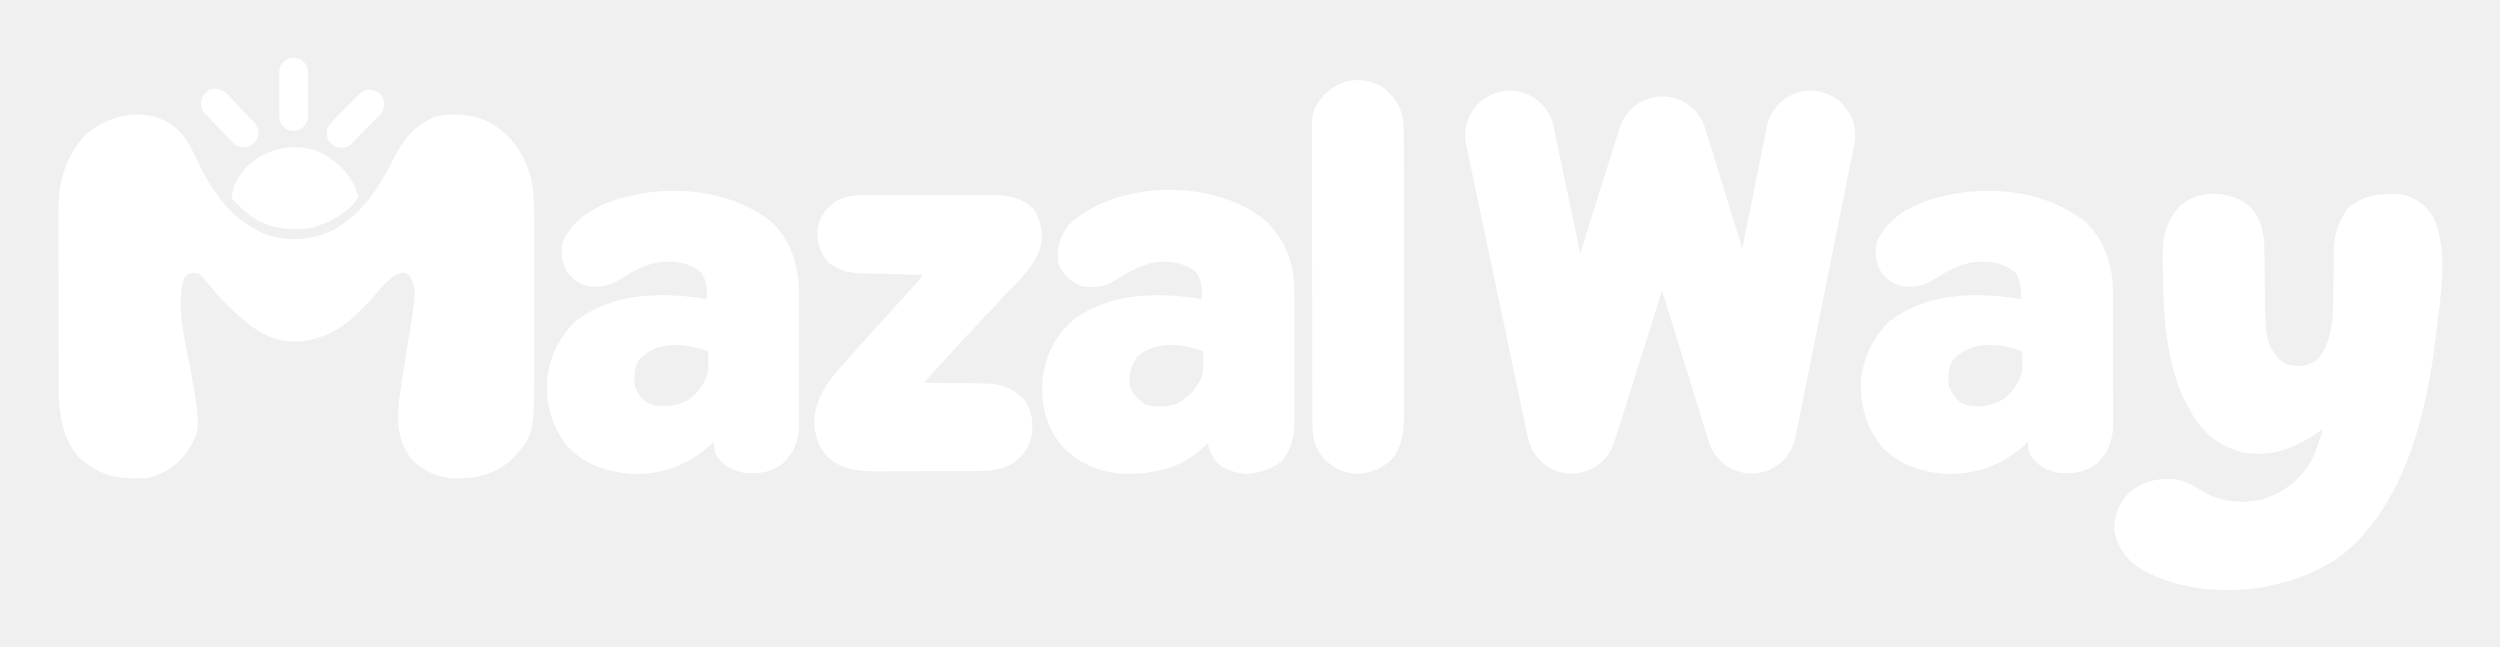
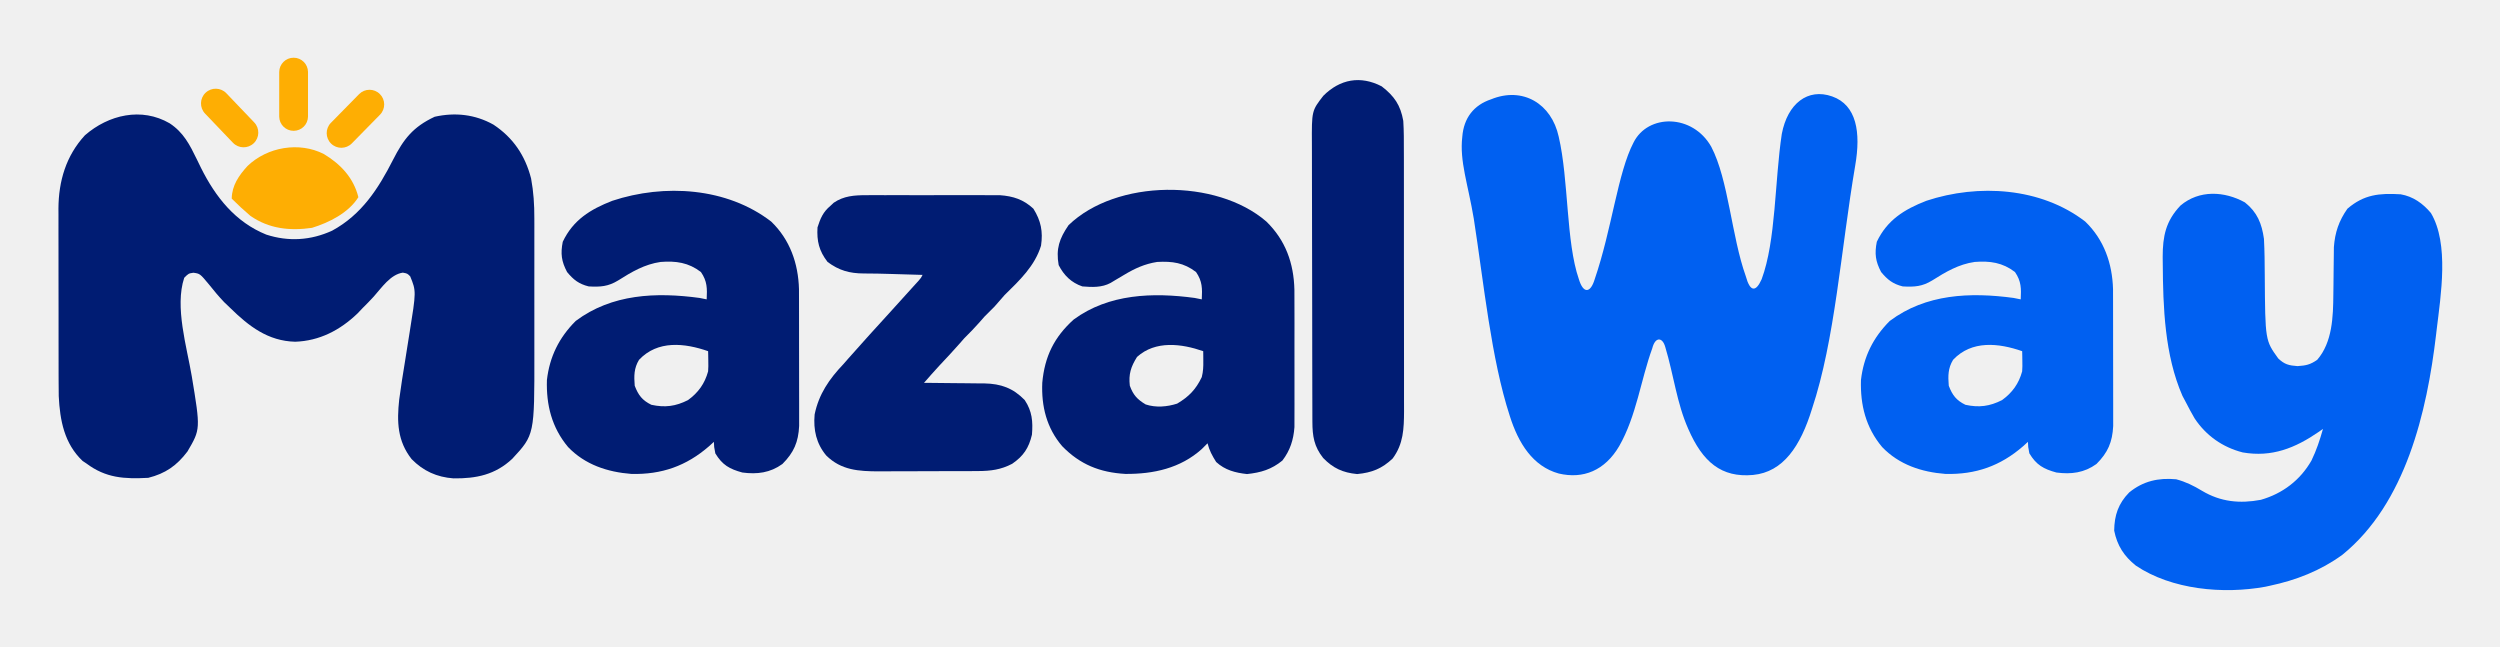
<svg xmlns="http://www.w3.org/2000/svg" viewBox="0 0 1737 449" width="1737" height="449" role="img" aria-labelledby="title">
  <g transform="translate(-56 -146)">
-     <g id="m" fill="#FFFFFF">
+     <g id="m" fill="#001C73">
      <path d="M0 0 C9.691 6.386 13.97 14.905 18.931 25.105 C19.391 26.049 19.85 26.992 20.324 27.965 C20.787 28.916 21.25 29.867 21.727 30.846 C31.882 51.258 45.634 68.636 67.137 77.34 C82.609 82.358 98.08 81.405 112.914 74.609 C133.371 63.482 144.954 45.563 155.278 25.252 C162.582 10.928 169.119 2.504 184.137 -4.535 C198.354 -7.734 212.256 -6.199 225.008 0.949 C238.794 10.098 247.066 22.517 251.137 38.34 C252.859 47.574 253.428 56.628 253.396 66.004 C253.397 66.648 253.397 66.648 253.406 69.903 C253.415 74.114 253.409 78.324 253.402 82.535 C253.404 85.494 253.406 88.453 253.408 91.412 C253.411 97.6 253.407 103.788 253.397 109.976 C253.386 117.856 253.393 125.737 253.405 133.617 C253.412 139.726 253.41 145.834 253.404 151.943 C253.403 154.846 253.405 157.749 253.409 160.652 C253.48 216.441 253.48 216.441 238.074 233.09 C226.249 244.216 212.999 246.908 197.199 246.711 C185.66 245.865 176.244 241.611 168.137 233.34 C158.244 220.749 157.821 207.412 159.504 191.973 C160.671 183.025 162.125 174.121 163.574 165.215 C164.209 161.227 164.84 157.239 165.469 153.25 C165.859 150.789 166.253 148.328 166.651 145.868 C171.354 116.648 171.354 116.648 167.137 106.34 C165.137 104.34 165.137 104.34 162.012 103.777 C153.381 105.03 147.302 114.286 141.75 120.473 C139.284 123.178 136.738 125.764 134.137 128.34 C132.92 129.619 131.703 130.897 130.449 132.215 C118.366 143.773 104.093 151.215 87.199 151.777 C68.34 151.279 55.101 141.065 42.137 128.34 C40.734 126.999 39.332 125.659 37.887 124.277 C34.123 120.326 30.697 116.229 27.312 111.953 C21.082 104.47 21.082 104.47 16.512 103.84 C13.137 104.34 13.137 104.34 10.137 107.34 C3.415 127.504 11.966 155.405 15.359 175.625 C21.47 212.544 21.47 212.544 12.387 228.027 C5.001 237.827 -2.926 243.356 -14.863 246.34 C-31.5 247.215 -44.29 246.52 -57.863 236.34 C-58.73 235.762 -59.596 235.185 -60.488 234.59 C-73.197 222.55 -76.216 206.401 -77.048 189.617 C-77.126 185.894 -77.145 182.175 -77.138 178.451 C-77.143 177.058 -77.148 175.666 -77.153 174.231 C-77.167 169.683 -77.166 165.134 -77.164 160.586 C-77.168 157.394 -77.172 154.202 -77.177 151.01 C-77.184 144.342 -77.184 137.674 -77.179 131.006 C-77.173 122.491 -77.19 113.975 -77.213 105.46 C-77.228 98.875 -77.229 92.291 -77.226 85.706 C-77.226 82.568 -77.231 79.429 -77.242 76.29 C-77.254 71.893 -77.247 67.496 -77.236 63.099 C-77.243 61.823 -77.251 60.546 -77.259 59.23 C-77.149 40.187 -72.009 22.6 -58.863 8.34 C-42.398 -5.982 -19.527 -11.322 0 0 Z " transform="translate(173.8633,231.6602)" />
    </g>
-     <g id="mazal_rest" fill="#FFFFFF">
+     <g id="mazal_rest" fill="#001C73">
      <path d="M0 0 C8.773 6.767 13.083 13.074 15 24 C15.444 30.987 15.42 37.963 15.404 44.962 C15.41 47.081 15.417 49.199 15.425 51.318 C15.443 57.047 15.442 62.776 15.436 68.506 C15.433 73.299 15.439 78.093 15.445 82.886 C15.459 94.2 15.457 105.514 15.446 116.828 C15.435 128.477 15.449 140.125 15.475 151.774 C15.498 161.798 15.504 171.821 15.498 181.844 C15.495 187.821 15.497 193.797 15.515 199.774 C15.53 205.397 15.526 211.019 15.507 216.642 C15.502 219.672 15.516 222.703 15.531 225.734 C15.465 237.919 15.112 248.441 7.625 258.562 C0.242 265.564 -6.769 268.425 -17.062 269.375 C-27.014 268.427 -33.833 265.275 -40.688 258.188 C-46.97 250.245 -48.121 243.081 -48.147 233.121 C-48.154 231.279 -48.161 229.437 -48.169 227.539 C-48.172 225.496 -48.174 223.454 -48.177 221.412 C-48.183 219.261 -48.19 217.111 -48.197 214.961 C-48.218 207.898 -48.228 200.836 -48.238 193.773 C-48.242 191.34 -48.246 188.907 -48.251 186.474 C-48.27 175.042 -48.284 163.61 -48.292 152.178 C-48.302 138.99 -48.328 125.803 -48.369 112.616 C-48.399 102.417 -48.414 92.218 -48.417 82.019 C-48.419 75.93 -48.428 69.842 -48.453 63.753 C-48.477 58.022 -48.481 52.292 -48.471 46.561 C-48.47 44.463 -48.477 42.365 -48.49 40.267 C-48.634 16.982 -48.634 16.982 -40.562 6.562 C-29.009 -4.991 -14.794 -7.693 0 0 Z " transform="translate(1016,206)" />
      <path d="M0 0 C13.041 12.529 18.834 29.132 19.321 46.95 C19.325 48.771 19.329 50.591 19.333 52.467 C19.336 53.477 19.339 54.488 19.343 55.53 C19.352 58.852 19.354 62.174 19.355 65.496 C19.359 67.817 19.362 70.138 19.366 72.459 C19.372 77.317 19.373 82.175 19.373 87.032 C19.373 93.244 19.386 99.455 19.404 105.667 C19.415 110.458 19.417 115.25 19.416 120.041 C19.417 122.331 19.422 124.62 19.43 126.91 C19.439 130.116 19.436 133.323 19.43 136.529 C19.432 138.35 19.433 140.171 19.435 142.048 C18.885 153.197 15.761 160.489 7.812 168.438 C-0.669 174.579 -9.713 175.738 -20 174.375 C-28.926 171.941 -33.946 169.133 -38.812 161.062 C-39.688 156.562 -39.688 156.562 -39.812 153.062 C-40.926 154.073 -42.04 155.084 -43.188 156.125 C-58.963 169.825 -76.084 175.856 -97.086 175.348 C-113.71 174.076 -129.353 168.926 -141.102 156.676 C-152.422 143.172 -156.372 127.397 -155.812 110.062 C-153.944 93.921 -147.402 80.652 -135.812 69.062 C-110.687 50.234 -79.924 49.002 -49.812 53.062 C-48.163 53.392 -46.513 53.722 -44.812 54.062 C-44.437 46.548 -44.389 41.476 -48.812 35.062 C-57.42 28.464 -66.168 27.241 -76.812 28.062 C-87.909 29.662 -96.901 34.949 -106.25 40.875 C-113.208 45.147 -118.607 45.518 -126.812 45.062 C-133.615 43.362 -137.361 40.456 -141.812 35.062 C-145.739 27.603 -146.428 22.332 -144.812 14.062 C-137.623 -1.093 -125.682 -8.473 -110.359 -14.434 C-74.183 -26.399 -30.767 -23.706 0 0 Z M-91.812 96.062 C-95.385 101.94 -95.345 107.295 -94.812 114.062 C-92.311 120.641 -89.543 124.243 -83.25 127.312 C-73.821 129.37 -66.388 128.407 -57.812 124.062 C-50.674 118.913 -46.121 112.571 -43.812 104.062 C-43.617 100.414 -43.617 100.414 -43.688 96.688 C-43.706 95.442 -43.724 94.197 -43.742 92.914 C-43.765 91.973 -43.789 91.032 -43.812 90.062 C-60.132 84.375 -78.871 82.312 -91.812 96.062 Z " transform="translate(591.8125,299.9375)" />
      <path d="M0 0 C13.335 12.975 19.095 28.938 19.524 47.461 C19.589 52.966 19.587 58.468 19.57 63.973 C19.572 66.372 19.575 68.772 19.579 71.172 C19.583 76.178 19.577 81.184 19.563 86.19 C19.546 92.587 19.556 98.984 19.574 105.382 C19.585 110.329 19.581 115.275 19.573 120.222 C19.571 122.58 19.574 124.939 19.581 127.298 C19.588 130.597 19.577 133.895 19.56 137.194 C19.558 139.066 19.555 140.938 19.553 142.867 C18.914 151.659 16.551 159.098 11.172 166.113 C3.6 172.287 -3.754 174.474 -13.391 175.488 C-21.536 174.6 -28.728 172.726 -34.828 167.113 C-37.576 162.753 -39.579 159.111 -40.828 154.113 C-42.148 155.433 -43.468 156.753 -44.828 158.113 C-59.717 171.502 -78.444 175.534 -97.914 175.391 C-115.632 174.391 -129.443 168.848 -141.828 156.113 C-152.636 143.47 -156.358 128.442 -155.652 112.023 C-154.011 93.835 -147.409 80.336 -133.828 68.113 C-109.445 50.184 -78.758 49.212 -49.828 53.113 C-48.178 53.443 -46.528 53.773 -44.828 54.113 C-44.452 46.599 -44.405 41.527 -48.828 35.113 C-57.307 28.613 -65.329 27.543 -75.828 28.113 C-84.47 29.459 -91.39 32.634 -98.828 37.113 C-100.972 38.387 -103.118 39.658 -105.266 40.926 C-105.75 41.218 -105.75 41.218 -108.199 42.695 C-114.306 45.989 -121.079 45.672 -127.828 45.113 C-135.45 42.5 -140.59 37.491 -144.266 30.301 C-146.264 18.977 -143.773 11.879 -137.391 2.551 C-104.136 -29.537 -34.669 -29.957 0 0 Z M-89.828 94.113 C-94.099 100.983 -95.759 106.044 -94.828 114.113 C-92.495 120.551 -89.674 123.606 -83.828 127.113 C-76.773 129.465 -68.924 128.785 -61.953 126.551 C-53.796 121.731 -48.925 116.681 -44.828 108.113 C-43.833 104.133 -43.728 100.948 -43.766 96.863 C-43.775 95.6 -43.784 94.337 -43.793 93.035 C-43.805 92.071 -43.816 91.107 -43.828 90.113 C-58.792 84.899 -76.989 82.497 -89.828 94.113 Z " transform="translate(935.8281,299.8867)" />
      <path d="M0 0 C1.048 -0.005 2.097 -0.011 3.177 -0.016 C6.619 -0.029 10.06 -0.02 13.502 -0.01 C15.909 -0.012 18.316 -0.015 20.723 -0.019 C25.759 -0.023 30.795 -0.017 35.831 -0.003 C42.267 0.014 48.704 0.004 55.141 -0.014 C60.109 -0.025 65.077 -0.021 70.045 -0.013 C72.417 -0.011 74.79 -0.014 77.163 -0.021 C80.486 -0.028 83.809 -0.017 87.133 0 C88.076 0.001 88.076 0.001 92.851 0.007 C102.127 0.677 109.285 3.007 116.131 9.388 C121.399 17.794 122.882 25.268 121.444 35.076 C117.134 49.235 106.437 59.257 96.131 69.388 C93.795 72.052 91.461 74.719 89.131 77.388 C86.798 79.722 84.464 82.055 82.131 84.388 C80.976 85.708 79.821 87.028 78.631 88.388 C75.272 92.227 71.737 95.783 68.131 99.388 C67.12 100.543 66.11 101.698 65.069 102.888 C60.379 108.247 55.511 113.422 50.631 118.607 C47.055 122.471 43.591 126.42 40.131 130.388 C41.618 130.398 43.106 130.407 44.638 130.417 C50.198 130.457 55.757 130.522 61.316 130.596 C63.715 130.624 66.113 130.645 68.512 130.659 C71.975 130.681 75.438 130.728 78.901 130.779 C79.43 130.779 79.43 130.779 82.109 130.783 C93.541 131.003 102.072 134.046 110.131 142.388 C115.282 150.181 115.873 157.258 115.131 166.388 C112.973 175.656 109.182 181.3 101.381 186.638 C93.528 190.752 86.477 191.637 77.687 191.679 C75.847 191.691 74.008 191.704 72.113 191.717 C71.129 191.718 71.129 191.718 66.147 191.724 C64.083 191.731 62.02 191.737 59.956 191.744 C55.639 191.756 51.322 191.76 47.005 191.759 C41.503 191.759 36.002 191.786 30.501 191.82 C26.24 191.843 21.98 191.847 17.719 191.846 C14.714 191.849 11.71 191.871 8.705 191.893 C-5.27 191.846 -17.391 191.124 -27.771 180.896 C-34.717 172.592 -36.814 163.067 -35.869 152.388 C-32.984 138.224 -25.671 127.68 -15.869 117.388 C-14.714 116.068 -13.559 114.748 -12.369 113.388 C-8.248 108.679 -4.061 104.033 0.131 99.388 C0.853 98.584 1.575 97.779 2.319 96.951 C7.321 91.377 12.371 85.85 17.436 80.333 C20.618 76.857 23.774 73.358 26.92 69.849 C28.492 68.099 30.071 66.355 31.655 64.615 C32.472 63.715 33.289 62.815 34.131 61.888 C34.874 61.073 35.616 60.259 36.381 59.419 C38.131 57.388 38.131 57.388 39.131 55.388 C33.506 55.219 27.881 55.053 22.256 54.888 C20.671 54.84 19.085 54.793 17.451 54.744 C11.078 54.558 4.719 54.387 -1.658 54.396 C-11.515 54.378 -18.936 52.312 -26.869 46.388 C-32.786 38.763 -34.424 31.938 -33.869 22.388 C-31.87 16.095 -29.978 11.625 -24.869 7.388 C-24.126 6.687 -23.384 5.986 -22.619 5.263 C-15.611 0.485 -8.268 0.01 0 0 Z " transform="translate(657.8689,281.6118)" />
    </g>
-     <g id="sun" fill="#FFFFFF">
+     <g id="sun" fill="#FEAE03">
      <path d="M0 0 C11.643 7.017 20.62 16.481 24 30 C17.122 40.954 3.691 47.625 -8.25 51.312 C-23.6 53.534 -38.057 51.981 -51 43 C-55.519 39.188 -59.82 35.18 -64 31 C-63.832 21.741 -59.027 14.924 -53 8.312 C-39.211 -4.913 -17.181 -8.713 0 0 Z " transform="translate(281,253)" />
      <path d="M250.000 196.001 L249.995 226.996 A10.003 10.003 0 0 0 270.000 226.999 L270.005 196.004 A10.003 10.003 0 0 0 250.000 196.001 Z" />
      <path d="M305.555 211.349 L285.906 231.354 A10.189 10.189 0 0 0 300.445 245.633 L320.093 225.627 A10.189 10.189 0 0 0 305.555 211.349 Z" />
      <path d="M198.483 224.928 L217.843 245.185 A10.227 10.227 0 0 0 232.631 231.052 L213.270 210.795 A10.227 10.227 0 0 0 198.483 224.928 Z" />
    </g>
-     <g id="way" fill="#FFFFFF">
-       <path id="letter-w" d="M1105 240 L1148 444 L1211 244 L1273 444 L1314 240" fill="none" stroke="#FFFFFF" stroke-width="62" stroke-linecap="round" stroke-linejoin="round" />
+     <g id="way" fill="#0060F1">
+       <path id="letter-w" transform="translate(1075 210)" d="M 17 5 C 39 -4 59 8 64 31 C 71 61 69 104 78 130 C 81 140 86 140 89 130 C 101 95 105 56 116 35 C 126 15 157 15 170 38 C 182 61 184 100 194 128 C 197 139 201 139 205 130 C 215 103 214 62 219 29 C 223 8 237 -3 254 3 C 271 9 274 28 270 51 C 260 110 256 172 240 220 C 232 246 220 264 199 266 C 177 268 164 257 154 234 C 146 216 144 197 138 177 C 136 170 131 170 129 178 C 121 200 118 225 106 246 C 96 263 81 269 64 265 C 46 260 36 244 30 225 C 17 185 12 133 5 88 C 1 64 -5 48 -3 31 C -2 18 5 9 17 5 Z" />
      <g id="letter-a" transform="translate(913 0)">
        <path d="M0 0 C13.041 12.529 18.834 29.132 19.321 46.95 C19.325 48.771 19.329 50.591 19.333 52.467 C19.336 53.477 19.339 54.488 19.343 55.53 C19.352 58.852 19.354 62.174 19.355 65.496 C19.359 67.817 19.362 70.138 19.366 72.459 C19.372 77.317 19.373 82.175 19.373 87.032 C19.373 93.244 19.386 99.455 19.404 105.667 C19.415 110.458 19.417 115.25 19.416 120.041 C19.417 122.331 19.422 124.62 19.43 126.91 C19.439 130.116 19.436 133.323 19.43 136.529 C19.432 138.35 19.433 140.171 19.435 142.048 C18.885 153.197 15.761 160.489 7.812 168.438 C-0.669 174.579 -9.713 175.738 -20 174.375 C-28.926 171.941 -33.946 169.133 -38.812 161.062 C-39.688 156.562 -39.688 156.562 -39.812 153.062 C-40.926 154.073 -42.04 155.084 -43.188 156.125 C-58.963 169.825 -76.084 175.856 -97.086 175.348 C-113.71 174.076 -129.353 168.926 -141.102 156.676 C-152.422 143.172 -156.372 127.397 -155.812 110.062 C-153.944 93.921 -147.402 80.652 -135.812 69.062 C-110.687 50.234 -79.924 49.002 -49.812 53.062 C-48.163 53.392 -46.513 53.722 -44.812 54.062 C-44.437 46.548 -44.389 41.476 -48.812 35.062 C-57.42 28.464 -66.168 27.241 -76.812 28.062 C-87.909 29.662 -96.901 34.949 -106.25 40.875 C-113.208 45.147 -118.607 45.518 -126.812 45.062 C-133.615 43.362 -137.361 40.456 -141.812 35.062 C-145.739 27.603 -146.428 22.332 -144.812 14.062 C-137.623 -1.093 -125.682 -8.473 -110.359 -14.434 C-74.183 -26.399 -30.767 -23.706 0 0 Z M-91.812 96.062 C-95.385 101.94 -95.345 107.295 -94.812 114.062 C-92.311 120.641 -89.543 124.243 -83.25 127.312 C-73.821 129.37 -66.388 128.407 -57.812 124.062 C-50.674 118.913 -46.121 112.571 -43.812 104.062 C-43.617 100.414 -43.617 100.414 -43.688 96.688 C-43.706 95.442 -43.724 94.197 -43.742 92.914 C-43.765 91.973 -43.789 91.032 -43.812 90.062 C-60.132 84.375 -78.871 82.312 -91.812 96.062 Z " transform="translate(591.8125,299.9375)" />
      </g>
      <g id="letter-y" transform="translate(97 0)">
        <path d="M0 0 C8.632 6.855 11.743 14.692 13.25 25.375 C13.703 33.978 13.766 42.574 13.812 51.188 C14.123 95.902 14.123 95.902 23.188 108.438 C27.496 112.57 30.645 113.332 36.562 113.75 C42.494 113.359 45.404 112.743 50.25 109.375 C60.832 97.165 61.324 79.362 61.461 63.945 C61.489 61.746 61.518 59.547 61.547 57.348 C61.588 53.923 61.625 50.498 61.651 47.073 C61.679 43.738 61.725 40.405 61.773 37.07 C61.793 35.09 61.813 33.111 61.833 31.071 C62.577 20.91 65.3 12.795 71.25 4.375 C82.781 -5.534 93.429 -6.495 108.25 -5.625 C116.966 -4.086 123.631 0.703 129.25 7.375 C142.009 28.817 136.121 64.48 133.25 88.375 C133.121 89.486 132.992 90.598 132.859 91.743 C126.498 145.629 111.761 209.112 67.727 244.844 C52.549 255.894 35.515 262.526 17.25 266.375 C16.732 266.488 16.732 266.488 14.113 267.062 C-15.045 272.331 -50.782 269.135 -75.75 252.375 C-83.935 245.837 -88.729 238.478 -90.812 228.062 C-90.695 217.393 -87.936 209.218 -80.395 201.539 C-70.657 193.571 -60.08 191.26 -47.75 192.375 C-41.126 194.112 -35.535 196.9 -29.688 200.438 C-16.858 208.07 -3.558 209.421 11.109 206.645 C26.226 202.298 38.427 193.04 46.25 179.375 C49.699 172.28 52.131 164.959 54.25 157.375 C53.306 158.039 52.363 158.703 51.391 159.387 C34.944 170.698 18.742 177.238 -1.508 173.723 C-15.457 170.151 -27.003 162.066 -34.977 150.008 C-37.018 146.514 -38.911 142.979 -40.75 139.375 C-41.616 137.746 -42.483 136.116 -43.375 134.438 C-55.767 106.053 -56.86 72.917 -57.062 42.438 C-57.08 40.915 -57.098 39.392 -57.116 37.823 C-57.107 23.426 -54.95 12.861 -44.688 2.125 C-31.707 -8.774 -14.259 -7.88 0 0 Z " transform="translate(1518.75,286.625)" />
      </g>
    </g>
  </g>
</svg>
